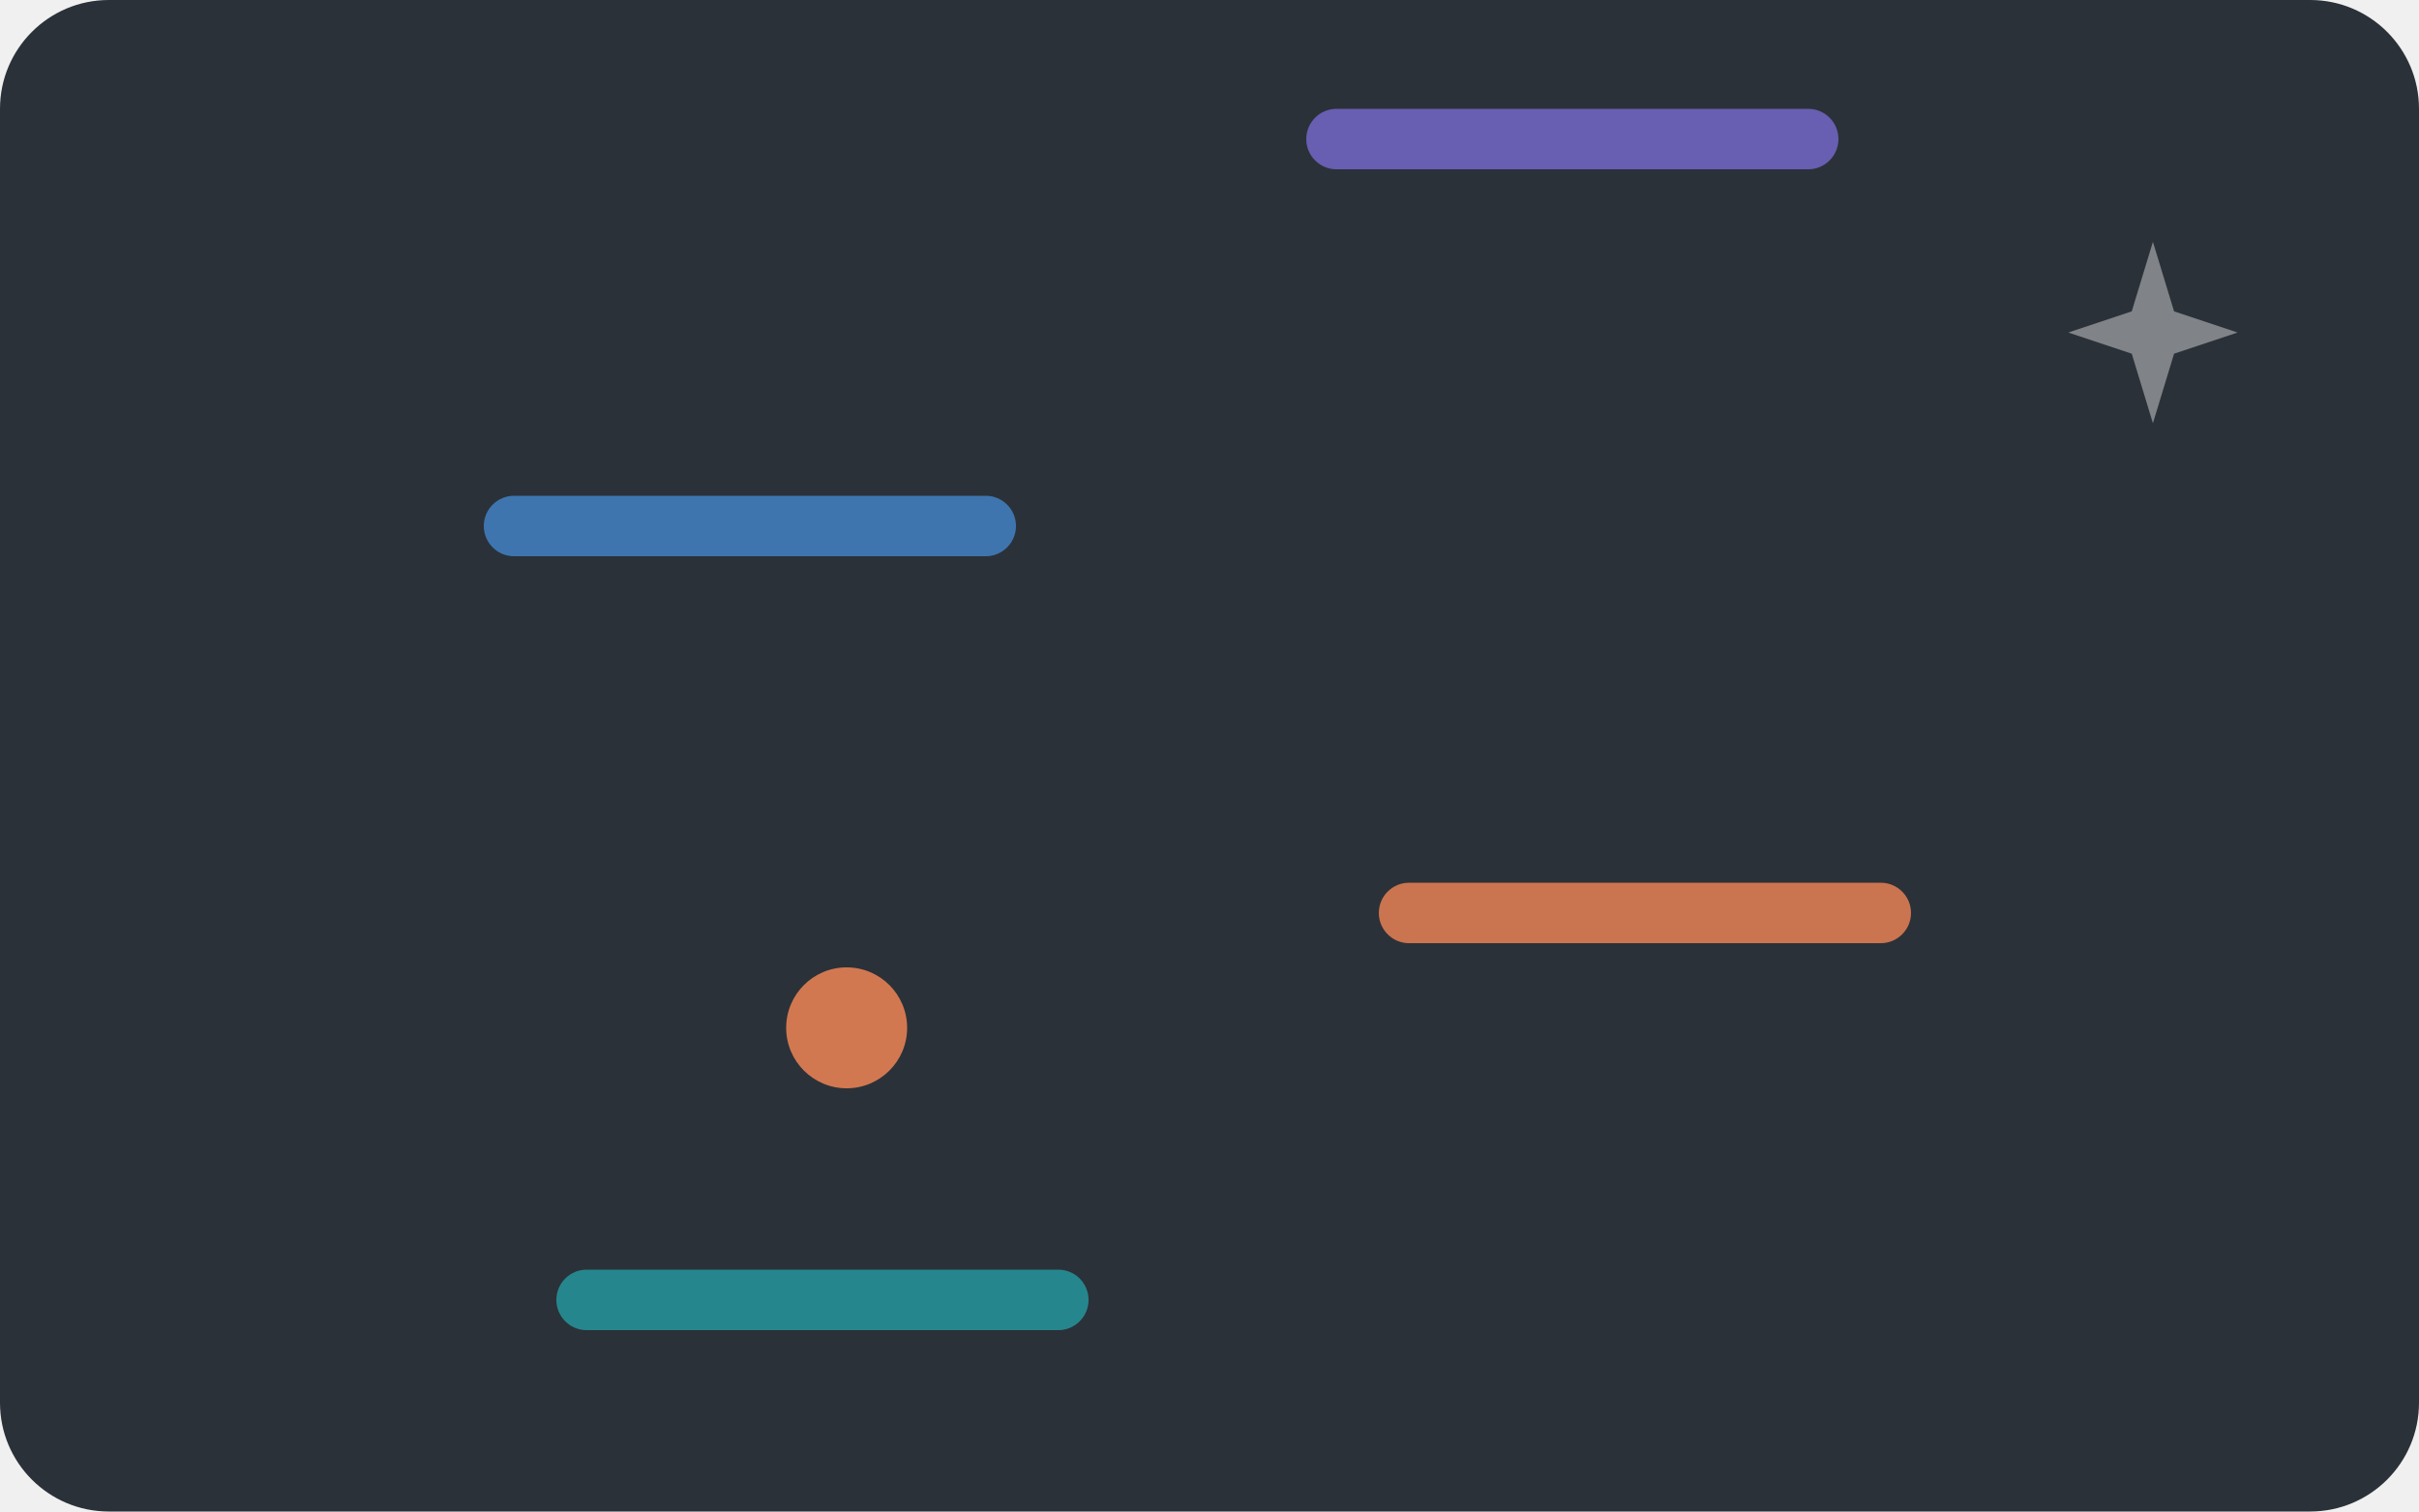
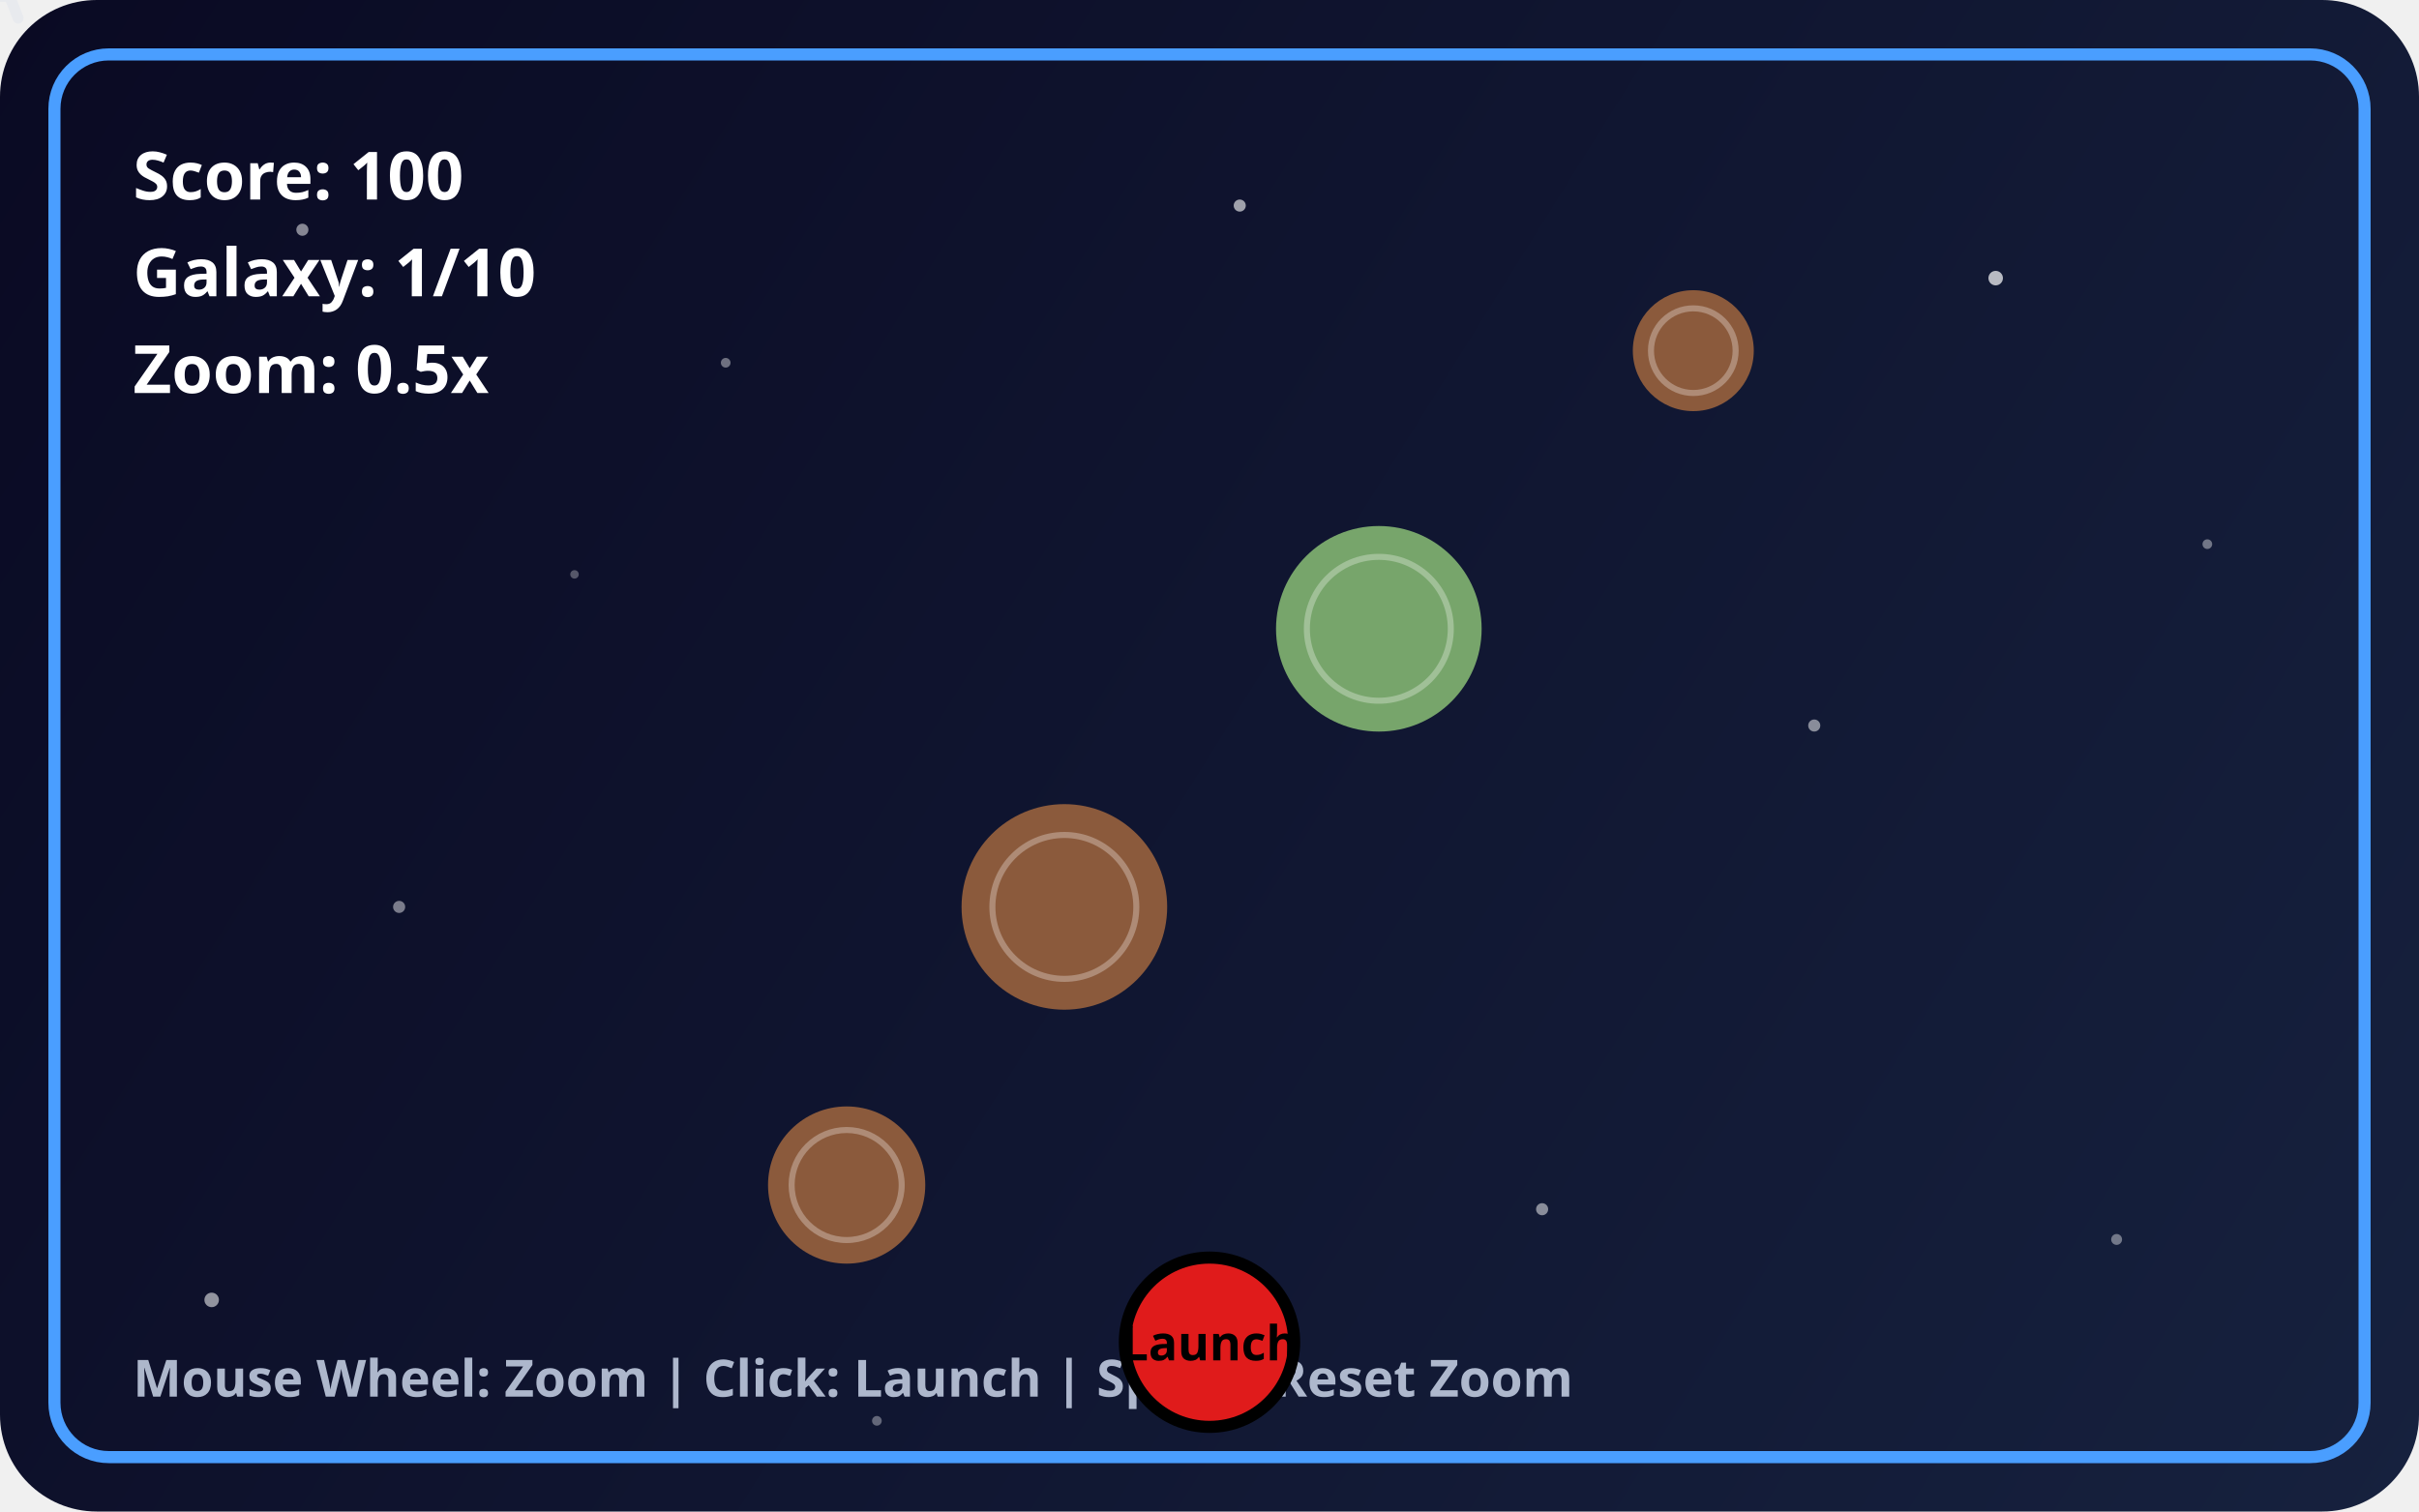
<svg xmlns="http://www.w3.org/2000/svg" viewBox="0 0 400 250" role="img" aria-labelledby="ft ffd">
+   <defs>
+     <linearGradient id="fh-bg" gradientUnits="userSpaceOnUse" x1="0" y1="0" x2="400" y2="250">
+       <stop offset="0" stop-color="#0a0a23" />
+       <stop offset="1" stop-color="#16213e" />
+     </linearGradient>
+   </defs>
  <style>
-     .fg-scroll {
-       animation: fg-scroll 2.4s linear infinite;
+     .fh-ui { font-family: system-ui, sans-serif; font-weight: 600; }
+     .fh-traj {
+       fill: none;
+       stroke: #ffff00;
+       stroke-width: 1.4;
+       stroke-dasharray: 5 6;
+       opacity: 0;
+       animation: fh-traj 7s ease-in-out infinite;
    }
-     @keyframes fg-scroll {
-       from { transform: translateY(-64px); }
-       to { transform: translateY(0); }
+     @keyframes fh-traj {
+       0%, 14% { opacity: 0; }
+       17%, 45% { opacity: .85; }
+       50% { opacity: 0; }
+       68%, 80% { opacity: .85; }
+       84%, 100% { opacity: 0; }
    }
-     .fg-ball {
-       transform-box: fill-box;
-       transform-origin: 50% 100%;
-       animation: fg-hop 2.4s cubic-bezier(.33,0,.35,1) infinite;
+     .fh-score-b {
+       opacity: 0;
+       animation: fh-score 7s ease-in-out infinite;
    }
-     @keyframes fg-hop {
-       0% { transform: translateY(22px); }
-       8% { transform: translateY(24px) scale(1.12, .82); }
-       45% { transform: translateY(-14px) scale(.95, 1.07); }
-       92% { transform: translateY(24px) scale(1.12, .82); }
-       100% { transform: translateY(22px); }
+     @keyframes fh-score {
+       0%, 24% { opacity: 0; }
+       30%, 62% { opacity: 1; }
+       100% { opacity: 0; }
    }
-     .fg-score {
-       opacity: .4;
-       animation: fg-score 1.2s ease-in-out infinite;
+     .fh-score-a {
+       animation: fh-score-a 7s ease-in-out infinite;
    }
-     @keyframes fg-score {
-       0%, 100% { opacity: .4; }
-       50% { opacity: 1; }
+     @keyframes fh-score-a {
+       0%, 24% { opacity: 1; }
+       30% { opacity: 0; }
+       94% { opacity: 0; }
+       100% { opacity: 1; }
    }
    @media (prefers-reduced-motion: reduce) {
-       .fg-scroll, .fg-ball, .fg-score { animation: none; }
-       .fg-scroll { transform: none; }
-       .fg-ball { transform: translateY(-4px); }
-       .fg-score { opacity: .9; }
+       .fh-traj { animation: none; opacity: .5; }
+       .fh-score-a, .fh-score-b { animation: none; opacity: 1; }
+       .fh-astro { animation: none; }
    }
  </style>
-   <rect width="400" height="250" rx="18" fill="#2B3138" />
-   <g class="fg-score">
-     <path d="M356 40l3.5 11.5L370 55l-10.5 3.5L356 70l-3.5-11.5L342 55l10.5-3.5L356 40z" fill="#FFFFFF" />
+   <rect width="400" height="250" rx="16" fill="url(#fh-bg)" />
+   <g fill="#ffffff">
+     <circle cx="50" cy="38" r="1" opacity=".5" />
+     <circle cx="120" cy="60" r=".8" opacity=".4" />
+     <circle cx="205" cy="34" r="1" opacity=".6" />
+     <circle cx="330" cy="46" r="1.2" opacity=".7" />
+     <circle cx="365" cy="90" r=".8" opacity=".4" />
+     <circle cx="300" cy="120" r="1" opacity=".5" />
+     <circle cx="66" cy="150" r="1" opacity=".45" />
+     <circle cx="255" cy="200" r="1" opacity=".5" />
+     <circle cx="350" cy="205" r=".9" opacity=".4" />
+     <circle cx="35" cy="215" r="1.2" opacity=".55" />
+     <circle cx="145" cy="235" r=".8" opacity=".35" />
+     <circle cx="95" cy="95" r=".7" opacity=".3" />
  </g>
-   <g class="fg-scroll">
-     <rect x="96" y="-46" width="88" height="10" rx="5" fill="#258C91" opacity=".95" />
-     <rect x="216" y="18" width="88" height="10" rx="5" fill="#6B61B8" opacity=".95" />
-     <rect x="80" y="82" width="88" height="10" rx="5" fill="#3F79B5" opacity=".95" />
-     <rect x="228" y="146" width="88" height="10" rx="5" fill="#D27851" opacity=".95" />
-     <rect x="92" y="210" width="88" height="10" rx="5" fill="#258C91" opacity=".95" />
-     <rect x="212" y="274" width="88" height="10" rx="5" fill="#6B61B8" opacity=".95" />
-     <rect x="84" y="338" width="88" height="10" rx="5" fill="#3F79B5" opacity=".95" />
+   <rect x="9" y="9" width="382" height="232" rx="9" fill="none" stroke="#4a9eff" stroke-width="2" />
+   <g class="fh-ui" font-size="11">
+     <g class="fh-score-a">
+       <text x="22" y="33" fill="#ffffff">Score: 100</text>
+     </g>
+     <g class="fh-score-b">
+       <text x="22" y="33" fill="#ffffff">Score: 200</text>
+     </g>
+     <text x="22" y="49" fill="#ffffff">Galaxy: 1/10</text>
+     <text x="22" y="65" fill="#ffffff">Zoom: 0.5x</text>
  </g>
-   <circle class="fg-ball" cx="140" cy="170" r="10" fill="#D27851" />
+   <text class="fh-ui" x="22" y="231" font-size="8.5" font-weight="400" fill="#c9d4e8" opacity=".85">Mouse Wheel: Zoom | Click: Launch | Space: Reset Zoom</text>
+   <g>
+     <circle cx="140" cy="196" r="13" fill="#8b5a3c" />
+     <circle cx="140" cy="196" r="9.1" fill="none" stroke="rgba(255,255,255,0.3)" stroke-width="1" />
+     <circle cx="176" cy="150" r="17" fill="#8b5a3c" />
+     <circle cx="176" cy="150" r="11.9" fill="none" stroke="rgba(255,255,255,0.3)" stroke-width="1" />
+     <circle cx="228" cy="104" r="17" fill="#77a56b" />
+     <circle cx="228" cy="104" r="11.9" fill="none" stroke="rgba(255,255,255,0.3)" stroke-width="1" />
+     <circle cx="280" cy="58" r="10" fill="#8b5a3c" />
+     <circle cx="280" cy="58" r="7" fill="none" stroke="rgba(255,255,255,0.3)" stroke-width="1" />
+   </g>
+   <path class="fh-traj" d="M140 178 C 150 138, 168 128, 175 133 M 176 133 C 190 122, 206 132, 227 92" />
+   <g class="fh-astro">
+     <animateMotion dur="7s" repeatCount="indefinite" calcMode="linear" keyPoints="0;0;1;1;0;0" keyTimes="0;0.16;0.46;0.64;0.86;1" path="M140 178 C 150 138, 168 128, 175.5 132.6 M 175.5 132.6 C 192 128, 214 108, 227 89" />
+     <g stroke="#e8eaee" stroke-width="1.8" stroke-linecap="round" fill="none">
+       <circle cx="0" cy="-14" r="4.6" fill="#f2f3f5" />
+       <circle cx="1.6" cy="-14" r="2" fill="#9aa4b5" stroke="none" />
+       <rect x="-3.4" y="-9.6" width="6.8" height="9" rx="2.6" fill="#f2f3f5" />
+       <path d="M-3.4 -7.4 L-7 -4" />
+       <path d="M3.4 -7.4 L7 -4" />
+       <path d="M-1.6 -0.6 L-3 3" />
+       <path d="M1.6 -0.6 L3 3" />
+     </g>
+   </g>
+   <circle cx="200" cy="222" r="14" fill="#e01b1b" stroke="#000000" stroke-width="2" />
+   <text class="fh-ui" x="200" y="225" font-size="8" text-anchor="middle" fill="#000000">Launch</text>
</svg>
